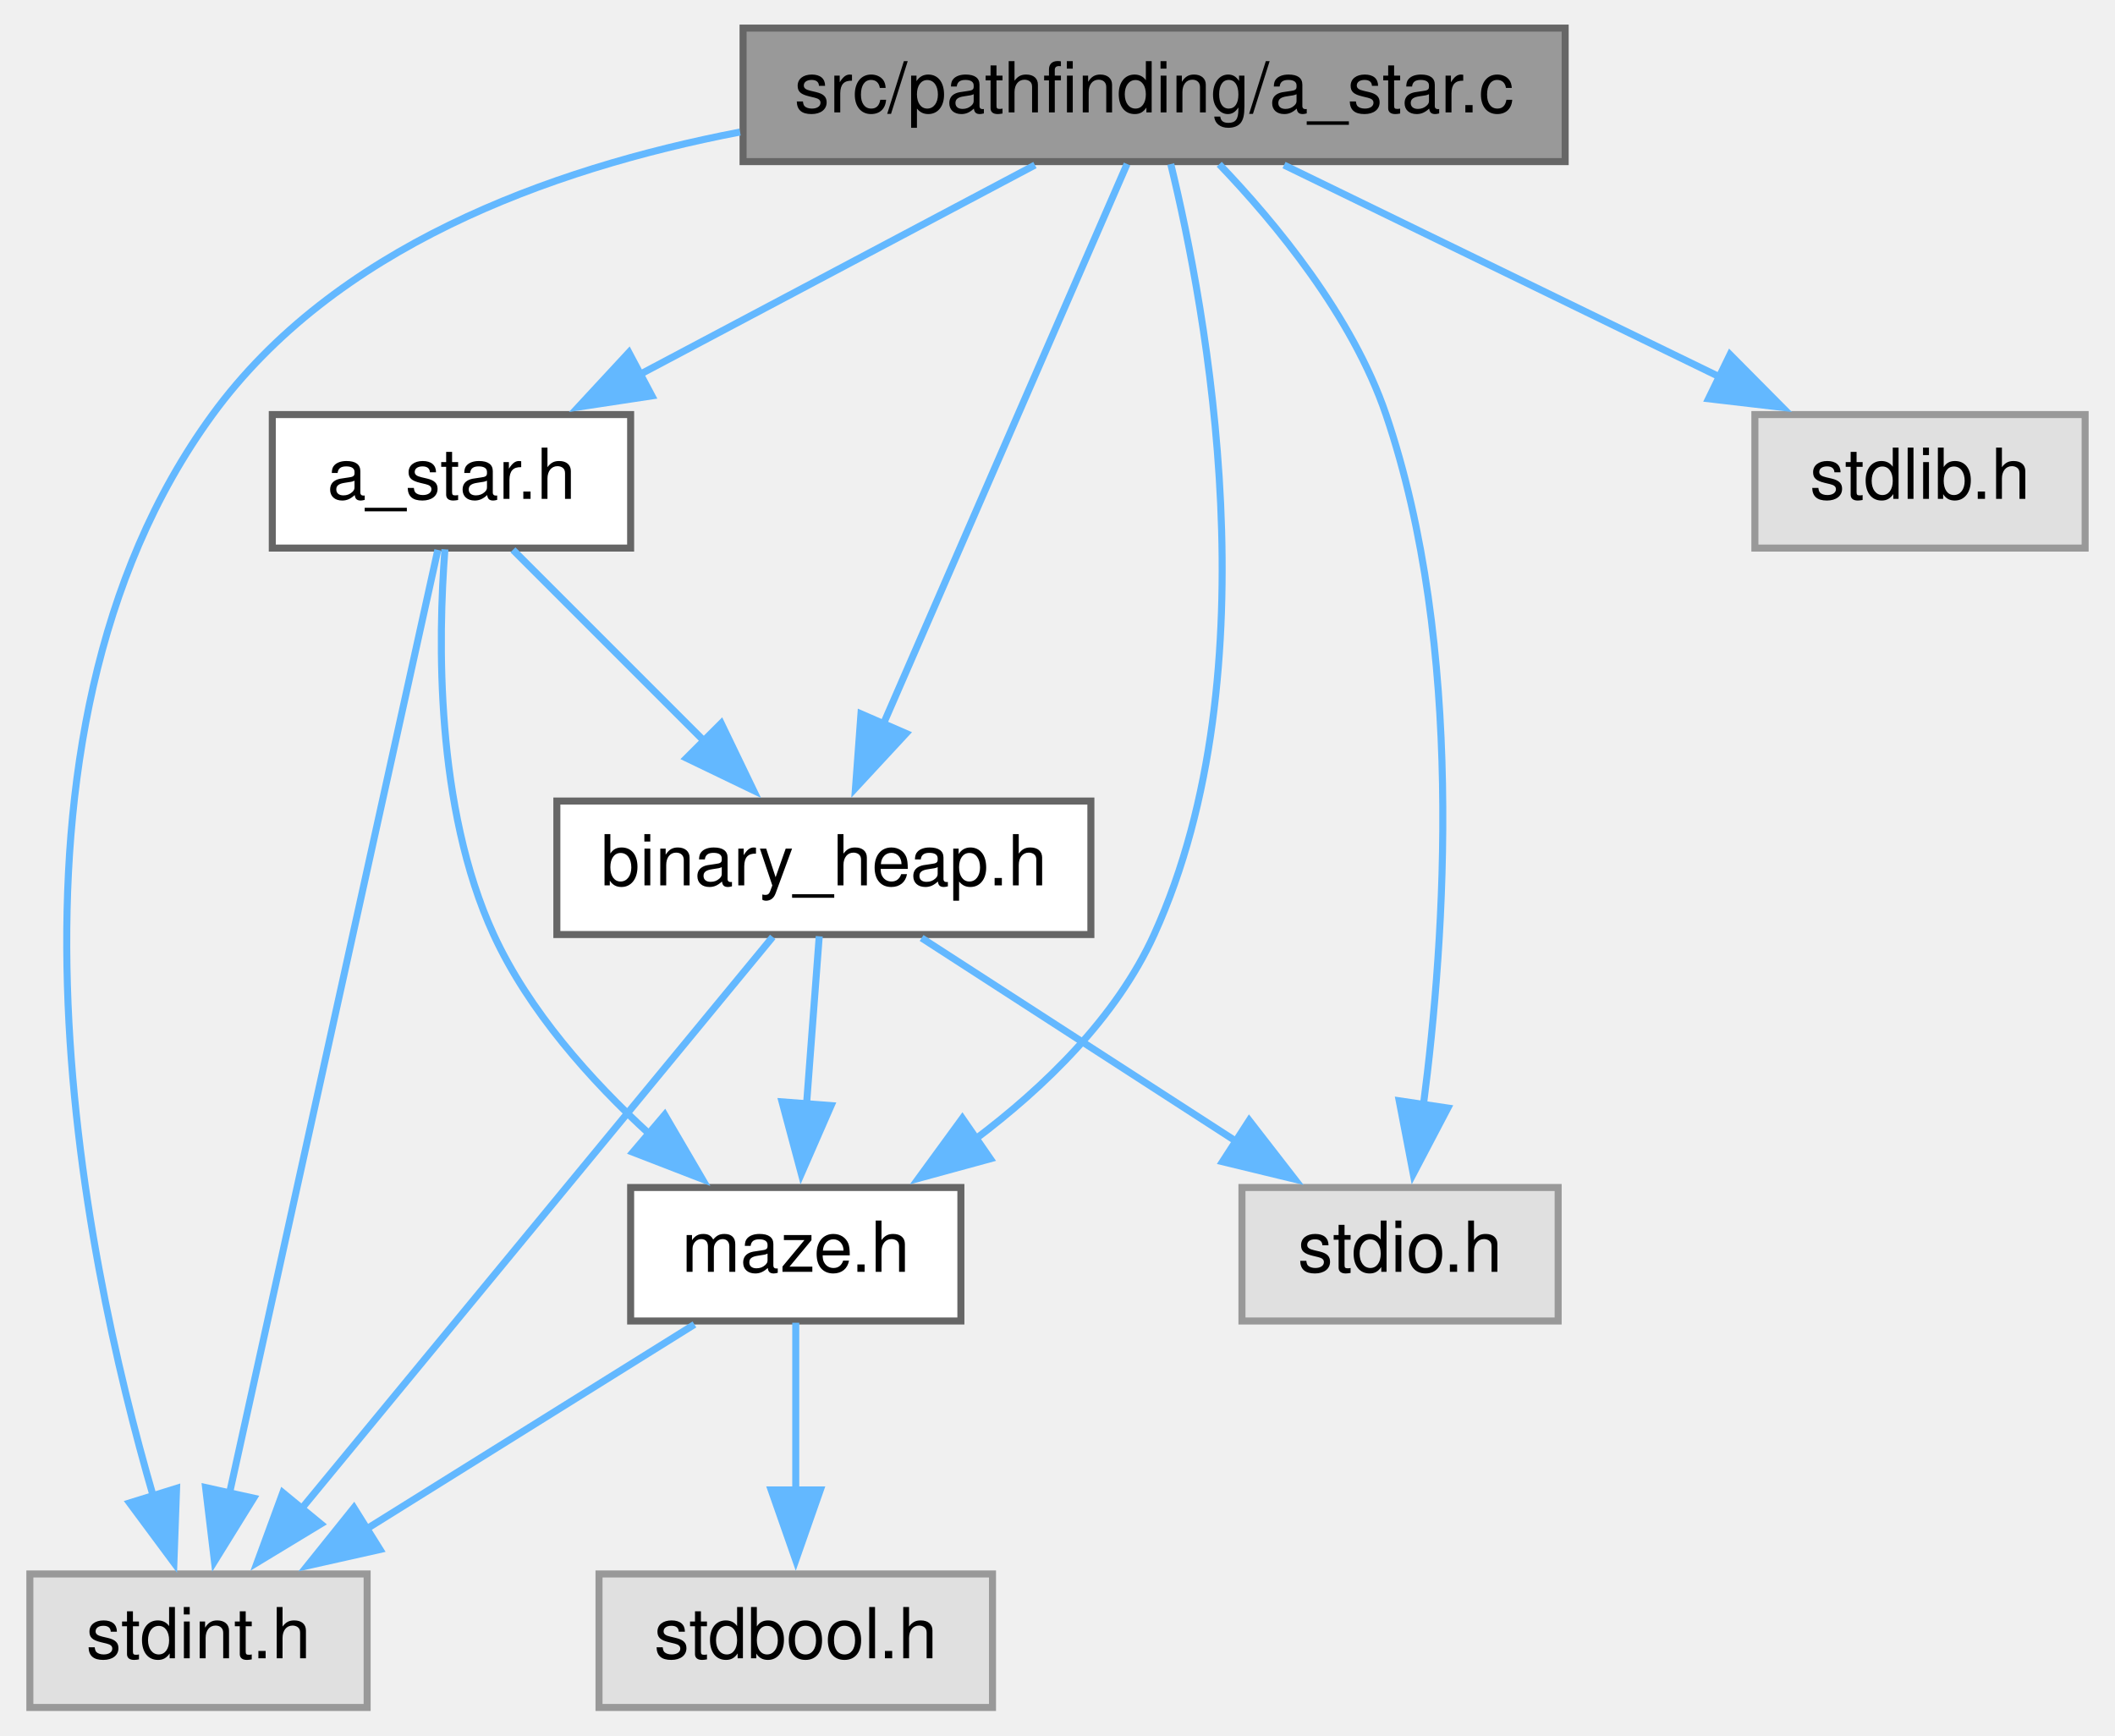
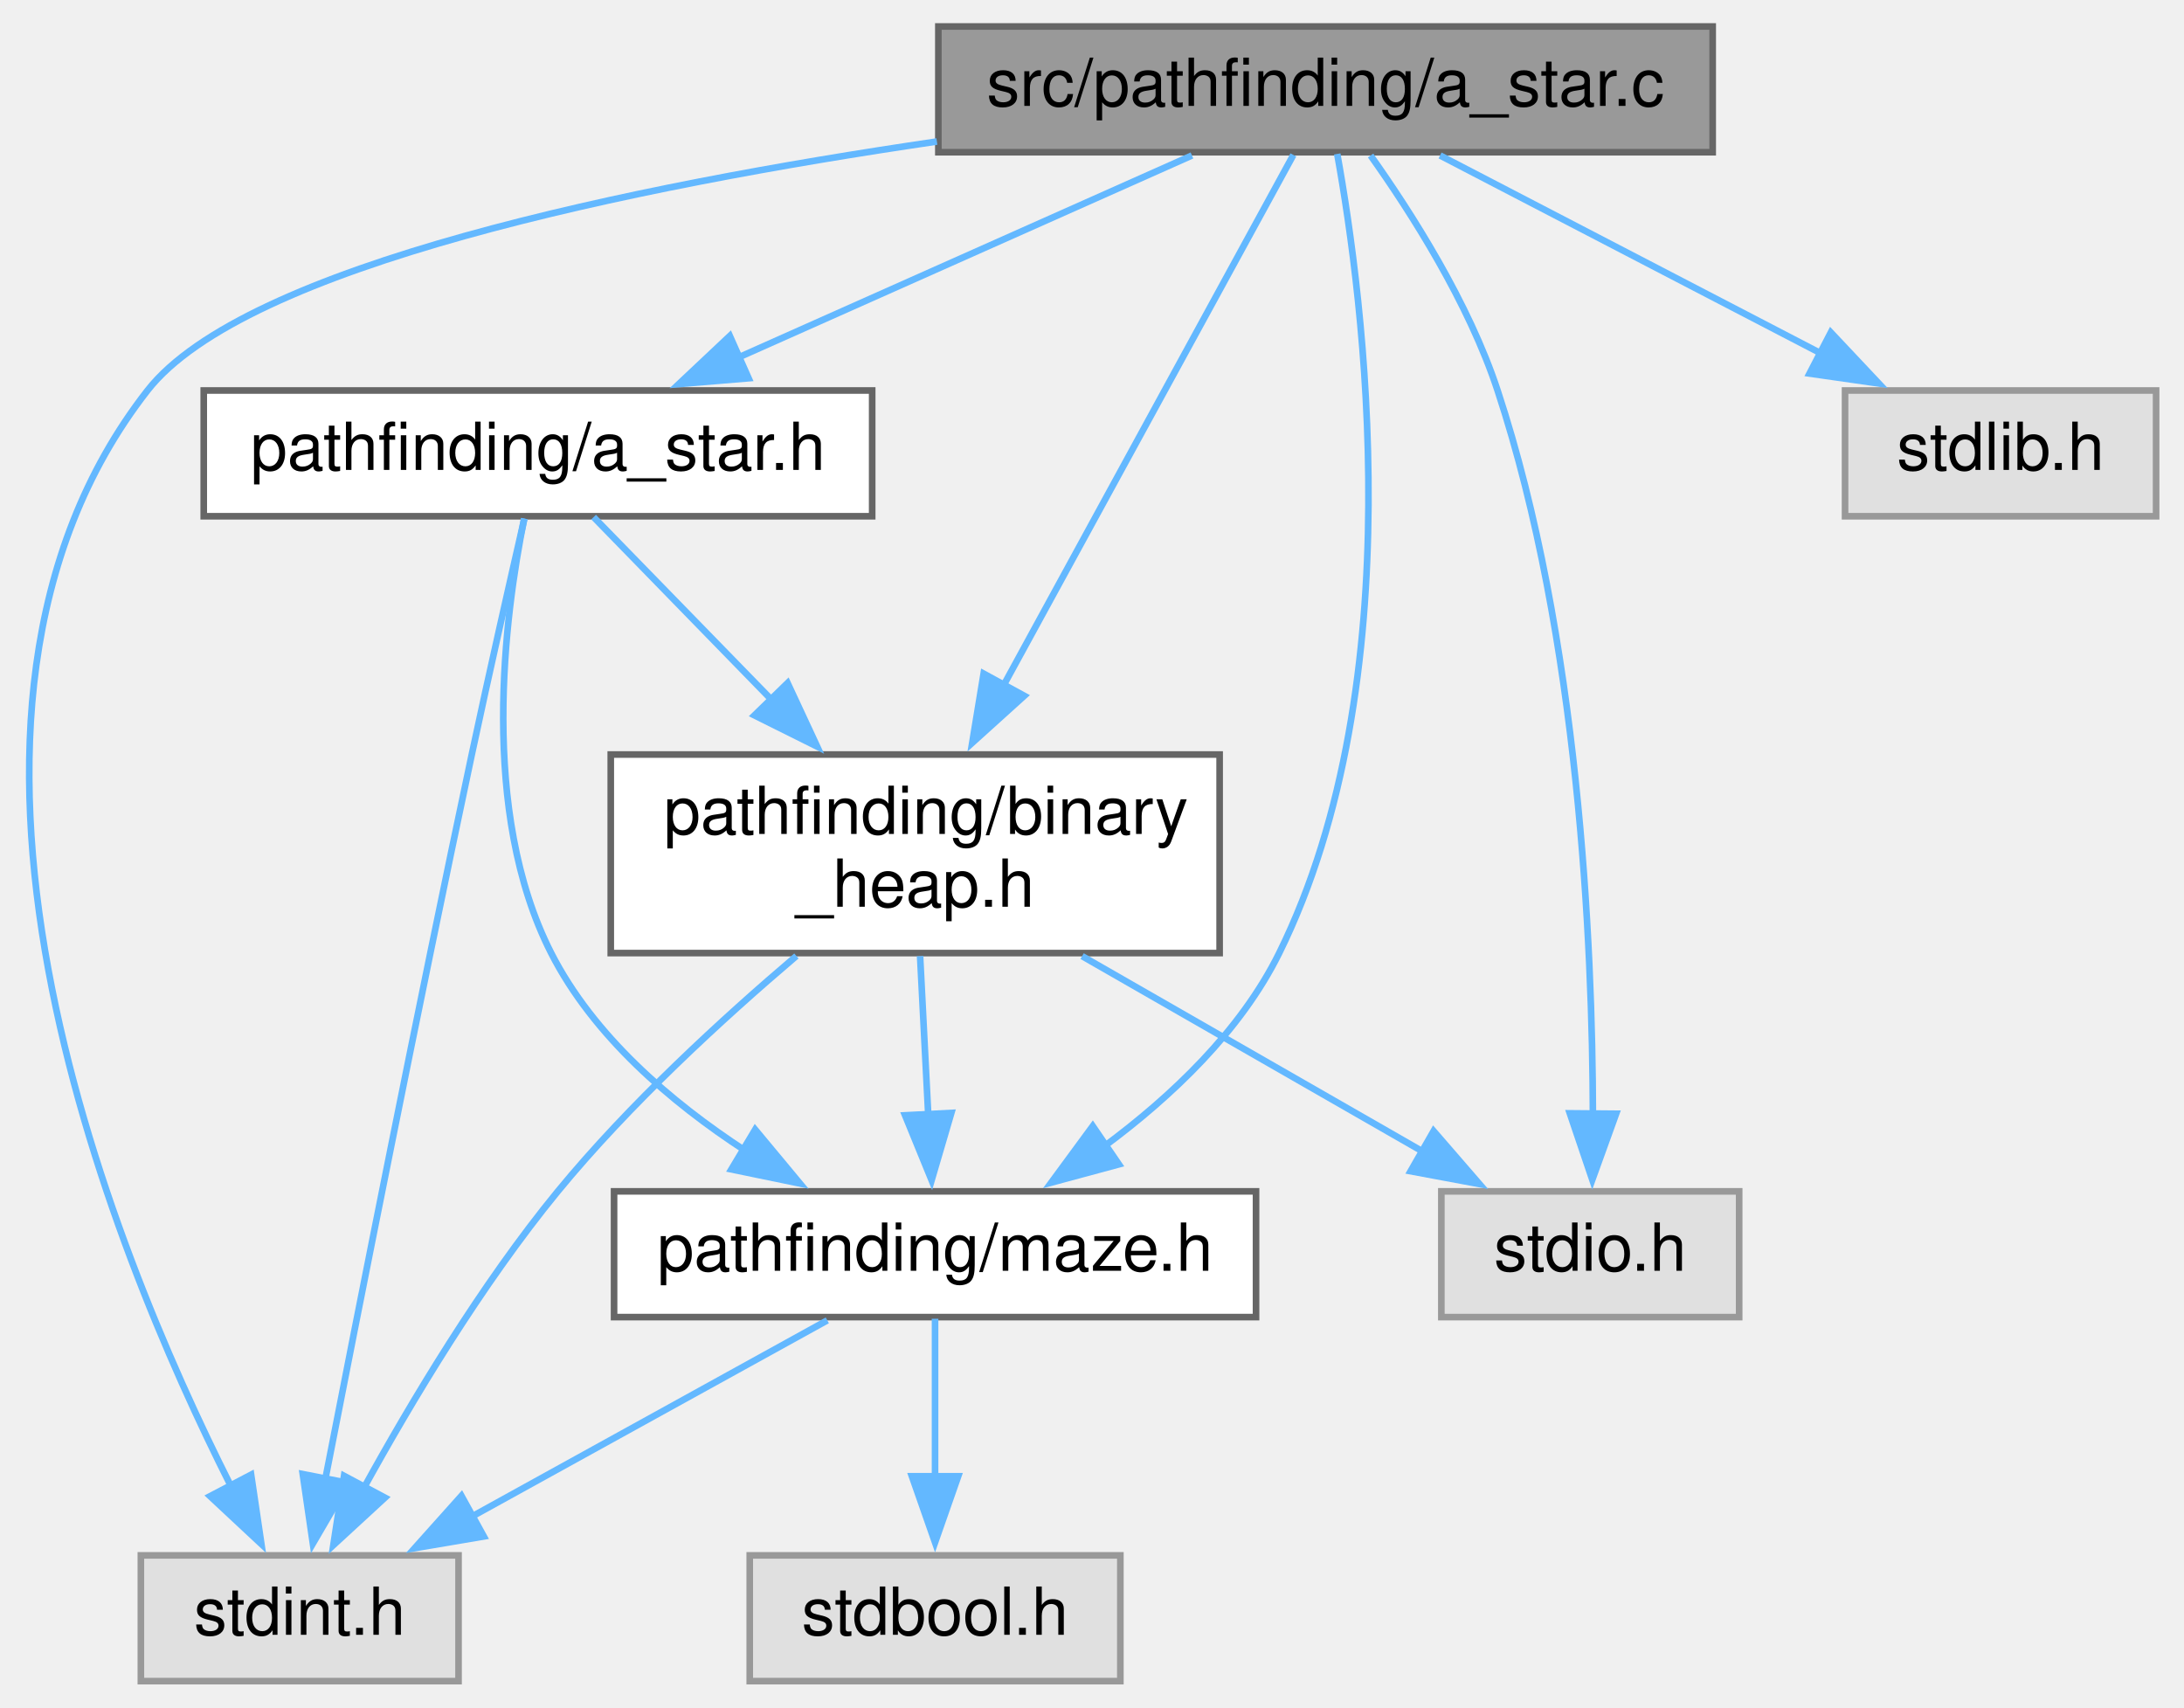
- <svg xmlns="http://www.w3.org/2000/svg" xmlns:xlink="http://www.w3.org/1999/xlink" width="301pt" height="247pt" viewBox="0.00 0.00 300.50 247.00">
-   <g id="graph0" class="graph" transform="scale(1 1) rotate(0) translate(4 243)">
+ <svg xmlns="http://www.w3.org/2000/svg" xmlns:xlink="http://www.w3.org/1999/xlink" width="330pt" height="258pt" viewBox="0.00 0.00 329.57 258.00">
+   <g id="graph0" class="graph" transform="scale(1 1) rotate(0) translate(4 254)">
    <g id="node1" class="node">
      <g id="a_node1">
        <a xlink:title="Source file for the implementation of the a* algorithm.">
-           <polygon fill="#999999" stroke="#666666" points="218.5,-239 101.5,-239 101.5,-220 218.5,-220 218.5,-239" />
-           <text text-anchor="middle" x="160" y="-227" font-family="Helvetica,sans-Serif" font-size="10.00">src/pathfinding/a_star.c</text>
+           <polygon fill="#999999" stroke="#666666" points="254.57,-250 137.57,-250 137.57,-231 254.57,-231 254.57,-250" />
+           <text text-anchor="middle" x="196.07" y="-238" font-family="Helvetica,sans-Serif" font-size="10.00">src/pathfinding/a_star.c</text>
        </a>
      </g>
    </g>
    <g id="node2" class="node">
      <g id="a_node2">
        <a xlink:title=" ">
-           <polygon fill="#e0e0e0" stroke="#999999" points="48,-19 0,-19 0,0 48,0 48,-19" />
-           <text text-anchor="middle" x="24" y="-7" font-family="Helvetica,sans-Serif" font-size="10.00">stdint.h</text>
+           <polygon fill="#e0e0e0" stroke="#999999" points="65.07,-19 17.07,-19 17.07,0 65.07,0 65.07,-19" />
+           <text text-anchor="middle" x="41.07" y="-7" font-family="Helvetica,sans-Serif" font-size="10.00">stdint.h</text>
        </a>
      </g>
    </g>
    <g id="edge1" class="edge">
-       <path fill="none" stroke="#63b8ff" d="M101.07,-224.21C73.62,-218.92 43.28,-207.66 26,-184 -7.71,-137.85 7.44,-64.83 17.55,-30.1" />
-       <polygon fill="#63b8ff" stroke="#63b8ff" points="20.88,-31.19 20.5,-20.6 14.19,-29.11 20.88,-31.19" />
+       <path fill="none" stroke="#63b8ff" d="M137.35,-232.62C91.36,-225.87 32.78,-213.83 18.07,-195 -20.29,-145.87 12.31,-65.88 30.64,-29.54" />
+       <polygon fill="#63b8ff" stroke="#63b8ff" points="33.73,-31.19 35.28,-20.71 27.53,-27.94 33.73,-31.19" />
    </g>
    <g id="node3" class="node">
      <g id="a_node3">
        <a xlink:title=" ">
-           <polygon fill="#e0e0e0" stroke="#999999" points="217.5,-74 172.5,-74 172.5,-55 217.5,-55 217.5,-74" />
-           <text text-anchor="middle" x="195" y="-62" font-family="Helvetica,sans-Serif" font-size="10.00">stdio.h</text>
+           <polygon fill="#e0e0e0" stroke="#999999" points="258.57,-74 213.57,-74 213.57,-55 258.57,-55 258.57,-74" />
+           <text text-anchor="middle" x="236.07" y="-62" font-family="Helvetica,sans-Serif" font-size="10.00">stdio.h</text>
        </a>
      </g>
    </g>
    <g id="edge2" class="edge">
-       <path fill="none" stroke="#63b8ff" d="M169.27,-219.62C177.26,-211.28 188.24,-198.02 193,-184 204.22,-150.97 201.46,-109.72 198.31,-85.62" />
-       <polygon fill="#63b8ff" stroke="#63b8ff" points="201.8,-85.31 196.88,-75.93 194.88,-86.34 201.8,-85.31" />
+       <path fill="none" stroke="#63b8ff" d="M202.88,-230.5C209.01,-221.88 217.71,-208.26 222.07,-195 234.36,-157.7 236.42,-111.41 236.47,-85.5" />
+       <polygon fill="#63b8ff" stroke="#63b8ff" points="239.98,-85.73 236.38,-75.76 232.98,-85.79 239.98,-85.73" />
    </g>
    <g id="node4" class="node">
      <g id="a_node4">
        <a xlink:title=" ">
-           <polygon fill="#e0e0e0" stroke="#999999" points="292.5,-184 245.5,-184 245.5,-165 292.5,-165 292.5,-184" />
-           <text text-anchor="middle" x="269" y="-172" font-family="Helvetica,sans-Serif" font-size="10.00">stdlib.h</text>
+           <polygon fill="#e0e0e0" stroke="#999999" points="321.57,-195 274.57,-195 274.57,-176 321.57,-176 321.57,-195" />
+           <text text-anchor="middle" x="298.07" y="-183" font-family="Helvetica,sans-Serif" font-size="10.00">stdlib.h</text>
        </a>
      </g>
    </g>
    <g id="edge3" class="edge">
-       <path fill="none" stroke="#63b8ff" d="M178.49,-219.51C195.5,-211.24 220.99,-198.84 240.59,-189.31" />
-       <polygon fill="#63b8ff" stroke="#63b8ff" points="241.96,-192.54 249.42,-185.02 238.9,-186.25 241.96,-192.54" />
+       <path fill="none" stroke="#63b8ff" d="M213.38,-230.51C229.15,-222.31 252.71,-210.07 270.98,-200.58" />
+       <polygon fill="#63b8ff" stroke="#63b8ff" points="272.42,-203.77 279.68,-196.06 269.2,-197.56 272.42,-203.77" />
    </g>
    <g id="node5" class="node">
      <g id="a_node5">
        <a xlink:href="binary__heap_8h.html" target="_top" xlink:title="This file contains the declarations for the binary min-heap used in the a* algorithm.">
-           <polygon fill="white" stroke="#666666" points="151,-129 75,-129 75,-110 151,-110 151,-129" />
-           <text text-anchor="middle" x="113" y="-117" font-family="Helvetica,sans-Serif" font-size="10.00">binary_heap.h</text>
+           <polygon fill="white" stroke="#666666" points="180.07,-140 88.07,-140 88.07,-110 180.07,-110 180.07,-140" />
+           <text text-anchor="start" x="96.07" y="-128" font-family="Helvetica,sans-Serif" font-size="10.00">pathfinding/binary</text>
+           <text text-anchor="middle" x="134.07" y="-117" font-family="Helvetica,sans-Serif" font-size="10.00">_heap.h</text>
        </a>
      </g>
    </g>
    <g id="edge4" class="edge">
-       <path fill="none" stroke="#63b8ff" d="M156.15,-219.66C148.61,-202.34 131.73,-163.55 121.46,-139.95" />
-       <polygon fill="#63b8ff" stroke="#63b8ff" points="124.7,-138.62 117.5,-130.85 118.28,-141.41 124.7,-138.62" />
+       <path fill="none" stroke="#63b8ff" d="M191.21,-230.59C181.87,-213.49 161.13,-175.52 147.37,-150.35" />
+       <polygon fill="#63b8ff" stroke="#63b8ff" points="150.55,-148.87 142.69,-141.77 144.41,-152.22 150.55,-148.87" />
    </g>
    <g id="node6" class="node">
      <g id="a_node6">
        <a xlink:href="maze_8h.html" target="_top" xlink:title="Header file for the maze data structure and public functions.">
-           <polygon fill="white" stroke="#666666" points="132.5,-74 85.5,-74 85.5,-55 132.5,-55 132.5,-74" />
-           <text text-anchor="middle" x="109" y="-62" font-family="Helvetica,sans-Serif" font-size="10.00">maze.h</text>
+           <polygon fill="white" stroke="#666666" points="185.57,-74 88.57,-74 88.57,-55 185.57,-55 185.57,-74" />
+           <text text-anchor="middle" x="137.07" y="-62" font-family="Helvetica,sans-Serif" font-size="10.00">pathfinding/maze.h</text>
        </a>
      </g>
    </g>
    <g id="edge14" class="edge">
-       <path fill="none" stroke="#63b8ff" d="M162.37,-219.65C167.35,-199.23 177.11,-147.64 160,-110 154.62,-98.16 144.36,-88.25 134.45,-80.8" />
-       <polygon fill="#63b8ff" stroke="#63b8ff" points="136.69,-78.09 126.47,-75.3 132.71,-83.85 136.69,-78.09" />
+       <path fill="none" stroke="#63b8ff" d="M197.84,-230.74C201.78,-208.97 209.4,-151.19 189.07,-110 183.25,-98.21 172.75,-88.3 162.7,-80.85" />
+       <polygon fill="#63b8ff" stroke="#63b8ff" points="164.85,-78.08 154.62,-75.32 160.9,-83.86 164.85,-78.08" />
    </g>
    <g id="node8" class="node">
      <g id="a_node8">
        <a xlink:href="a__star_8h.html" target="_top" xlink:title="Header file for the a* algorithm.">
-           <polygon fill="white" stroke="#666666" points="85.5,-184 34.5,-184 34.5,-165 85.5,-165 85.5,-184" />
-           <text text-anchor="middle" x="60" y="-172" font-family="Helvetica,sans-Serif" font-size="10.00">a_star.h</text>
+           <polygon fill="white" stroke="#666666" points="127.57,-195 26.57,-195 26.57,-176 127.57,-176 127.57,-195" />
+           <text text-anchor="middle" x="77.07" y="-183" font-family="Helvetica,sans-Serif" font-size="10.00">pathfinding/a_star.h</text>
        </a>
      </g>
    </g>
    <g id="edge10" class="edge">
-       <path fill="none" stroke="#63b8ff" d="M143.04,-219.51C127.64,-211.35 104.69,-199.19 86.81,-189.71" />
-       <polygon fill="#63b8ff" stroke="#63b8ff" points="88.53,-186.66 78.05,-185.07 85.25,-192.84 88.53,-186.66" />
+       <path fill="none" stroke="#63b8ff" d="M175.89,-230.51C157.05,-222.12 128.71,-209.5 107.2,-199.92" />
+       <polygon fill="#63b8ff" stroke="#63b8ff" points="108.9,-196.85 98.34,-195.97 106.06,-203.24 108.9,-196.85" />
    </g>
    <g id="edge5" class="edge">
-       <path fill="none" stroke="#63b8ff" d="M105.72,-109.66C91.05,-91.86 57.71,-51.41 38.46,-28.04" />
-       <polygon fill="#63b8ff" stroke="#63b8ff" points="41.41,-26.12 32.35,-20.63 36,-30.57 41.41,-26.12" />
+       <path fill="none" stroke="#63b8ff" d="M116.12,-109.56C105.01,-100.12 90.85,-87.13 80.07,-74 68.53,-59.94 57.9,-42.16 50.66,-29" />
+       <polygon fill="#63b8ff" stroke="#63b8ff" points="53.95,-27.72 46.15,-20.54 47.77,-31.01 53.95,-27.72" />
    </g>
    <g id="edge9" class="edge">
-       <path fill="none" stroke="#63b8ff" d="M126.91,-109.51C139.24,-101.54 157.47,-89.75 171.97,-80.38" />
-       <polygon fill="#63b8ff" stroke="#63b8ff" points="173.53,-83.55 180.02,-75.18 169.73,-77.67 173.53,-83.55" />
+       <path fill="none" stroke="#63b8ff" d="M159.29,-109.54C175.06,-100.49 195.31,-88.88 211.05,-79.85" />
+       <polygon fill="#63b8ff" stroke="#63b8ff" points="212.4,-83.11 219.34,-75.1 208.92,-77.04 212.4,-83.11" />
    </g>
    <g id="edge6" class="edge">
-       <path fill="none" stroke="#63b8ff" d="M112.34,-109.75C111.85,-103.27 111.16,-94.16 110.54,-85.9" />
-       <polygon fill="#63b8ff" stroke="#63b8ff" points="114.03,-85.66 109.79,-75.95 107.05,-86.19 114.03,-85.66" />
+       <path fill="none" stroke="#63b8ff" d="M134.81,-109.54C135.19,-102.26 135.65,-93.31 136.05,-85.39" />
+       <polygon fill="#63b8ff" stroke="#63b8ff" points="139.53,-85.85 136.55,-75.69 132.54,-85.49 139.53,-85.85" />
    </g>
    <g id="edge7" class="edge">
-       <path fill="none" stroke="#63b8ff" d="M94.58,-54.51C81.8,-46.54 62.9,-34.75 47.87,-25.38" />
-       <polygon fill="#63b8ff" stroke="#63b8ff" points="49.83,-22.48 39.49,-20.16 46.12,-28.42 49.83,-22.48" />
+       <path fill="none" stroke="#63b8ff" d="M120.79,-54.51C106.08,-46.39 84.18,-34.3 67.06,-24.85" />
+       <polygon fill="#63b8ff" stroke="#63b8ff" points="68.89,-21.86 58.44,-20.09 65.51,-27.99 68.89,-21.86" />
    </g>
    <g id="node7" class="node">
      <g id="a_node7">
        <a xlink:title=" ">
-           <polygon fill="#e0e0e0" stroke="#999999" points="137,-19 81,-19 81,0 137,0 137,-19" />
-           <text text-anchor="middle" x="109" y="-7" font-family="Helvetica,sans-Serif" font-size="10.00">stdbool.h</text>
+           <polygon fill="#e0e0e0" stroke="#999999" points="165.07,-19 109.07,-19 109.07,0 165.07,0 165.07,-19" />
+           <text text-anchor="middle" x="137.07" y="-7" font-family="Helvetica,sans-Serif" font-size="10.00">stdbool.h</text>
        </a>
      </g>
    </g>
    <g id="edge8" class="edge">
-       <path fill="none" stroke="#63b8ff" d="M109,-54.75C109,-48.27 109,-39.16 109,-30.9" />
-       <polygon fill="#63b8ff" stroke="#63b8ff" points="112.5,-30.96 109,-20.96 105.5,-30.96 112.5,-30.96" />
+       <path fill="none" stroke="#63b8ff" d="M137.07,-54.75C137.07,-48.27 137.07,-39.16 137.07,-30.9" />
+       <polygon fill="#63b8ff" stroke="#63b8ff" points="140.57,-30.96 137.07,-20.96 133.57,-30.96 140.57,-30.96" />
    </g>
    <g id="edge11" class="edge">
-       <path fill="none" stroke="#63b8ff" d="M58.06,-164.74C52.47,-139.42 36.2,-65.72 28.34,-30.16" />
-       <polygon fill="#63b8ff" stroke="#63b8ff" points="31.85,-29.79 26.27,-20.78 25.01,-31.3 31.85,-29.79" />
+       <path fill="none" stroke="#63b8ff" d="M75.02,-175.65C72.96,-166.68 69.71,-152.39 67.07,-140 58.83,-101.24 49.87,-55.8 44.91,-30.36" />
+       <polygon fill="#63b8ff" stroke="#63b8ff" points="48.4,-29.94 43.06,-20.79 41.53,-31.28 48.4,-29.94" />
    </g>
    <g id="edge12" class="edge">
-       <path fill="none" stroke="#63b8ff" d="M68.75,-164.75C76.15,-157.35 86.96,-146.54 96.05,-137.45" />
-       <polygon fill="#63b8ff" stroke="#63b8ff" points="98.39,-140.06 102.99,-130.51 93.44,-135.11 98.39,-140.06" />
+       <path fill="none" stroke="#63b8ff" d="M85.48,-175.87C92.57,-168.59 103.04,-157.85 112.44,-148.2" />
+       <polygon fill="#63b8ff" stroke="#63b8ff" points="114.79,-150.8 119.26,-141.2 109.78,-145.92 114.79,-150.8" />
    </g>
    <g id="edge13" class="edge">
-       <path fill="none" stroke="#63b8ff" d="M59.07,-164.82C58.09,-152.14 57.67,-128.11 66,-110 71.01,-99.11 79.83,-89.25 88.18,-81.6" />
-       <polygon fill="#63b8ff" stroke="#63b8ff" points="90.35,-84.35 95.7,-75.2 85.82,-79.02 90.35,-84.35" />
+       <path fill="none" stroke="#63b8ff" d="M74.99,-175.64C72.04,-161.05 68.14,-131.44 79.07,-110 85.45,-97.49 97.14,-87.49 108.37,-80.16" />
+       <polygon fill="#63b8ff" stroke="#63b8ff" points="109.89,-83.33 116.67,-75.18 106.29,-77.32 109.89,-83.33" />
    </g>
  </g>
</svg>
